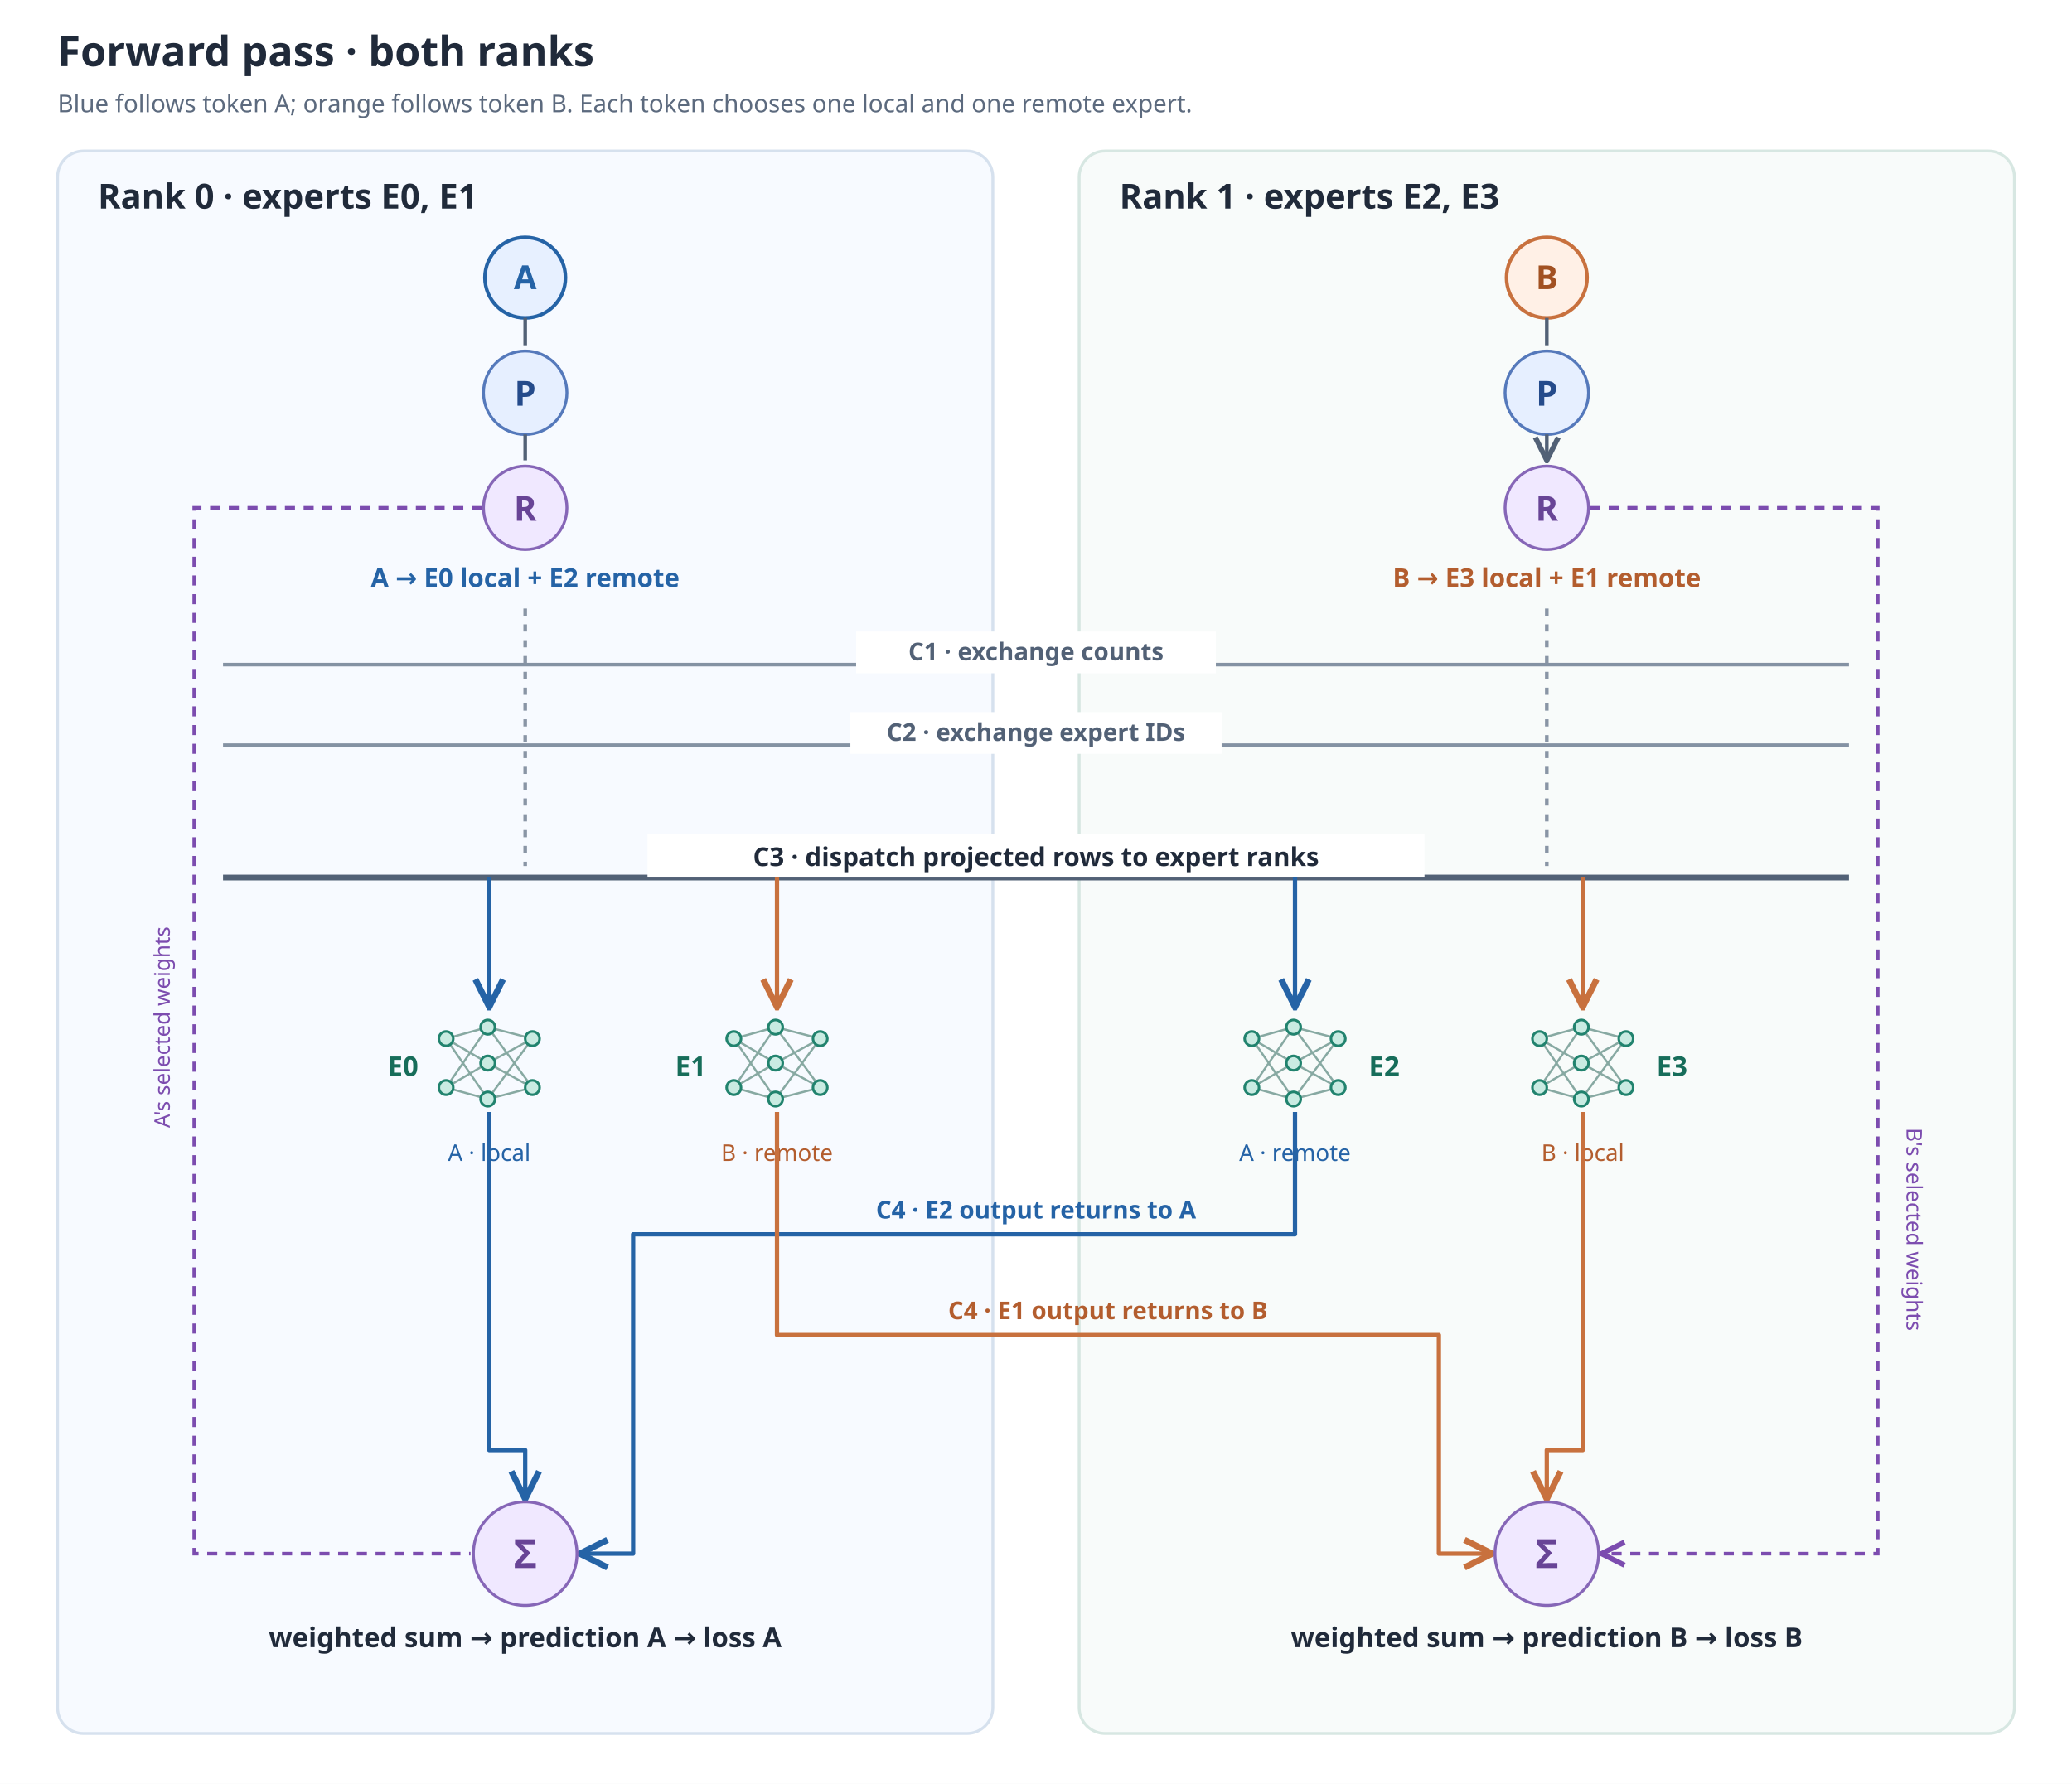
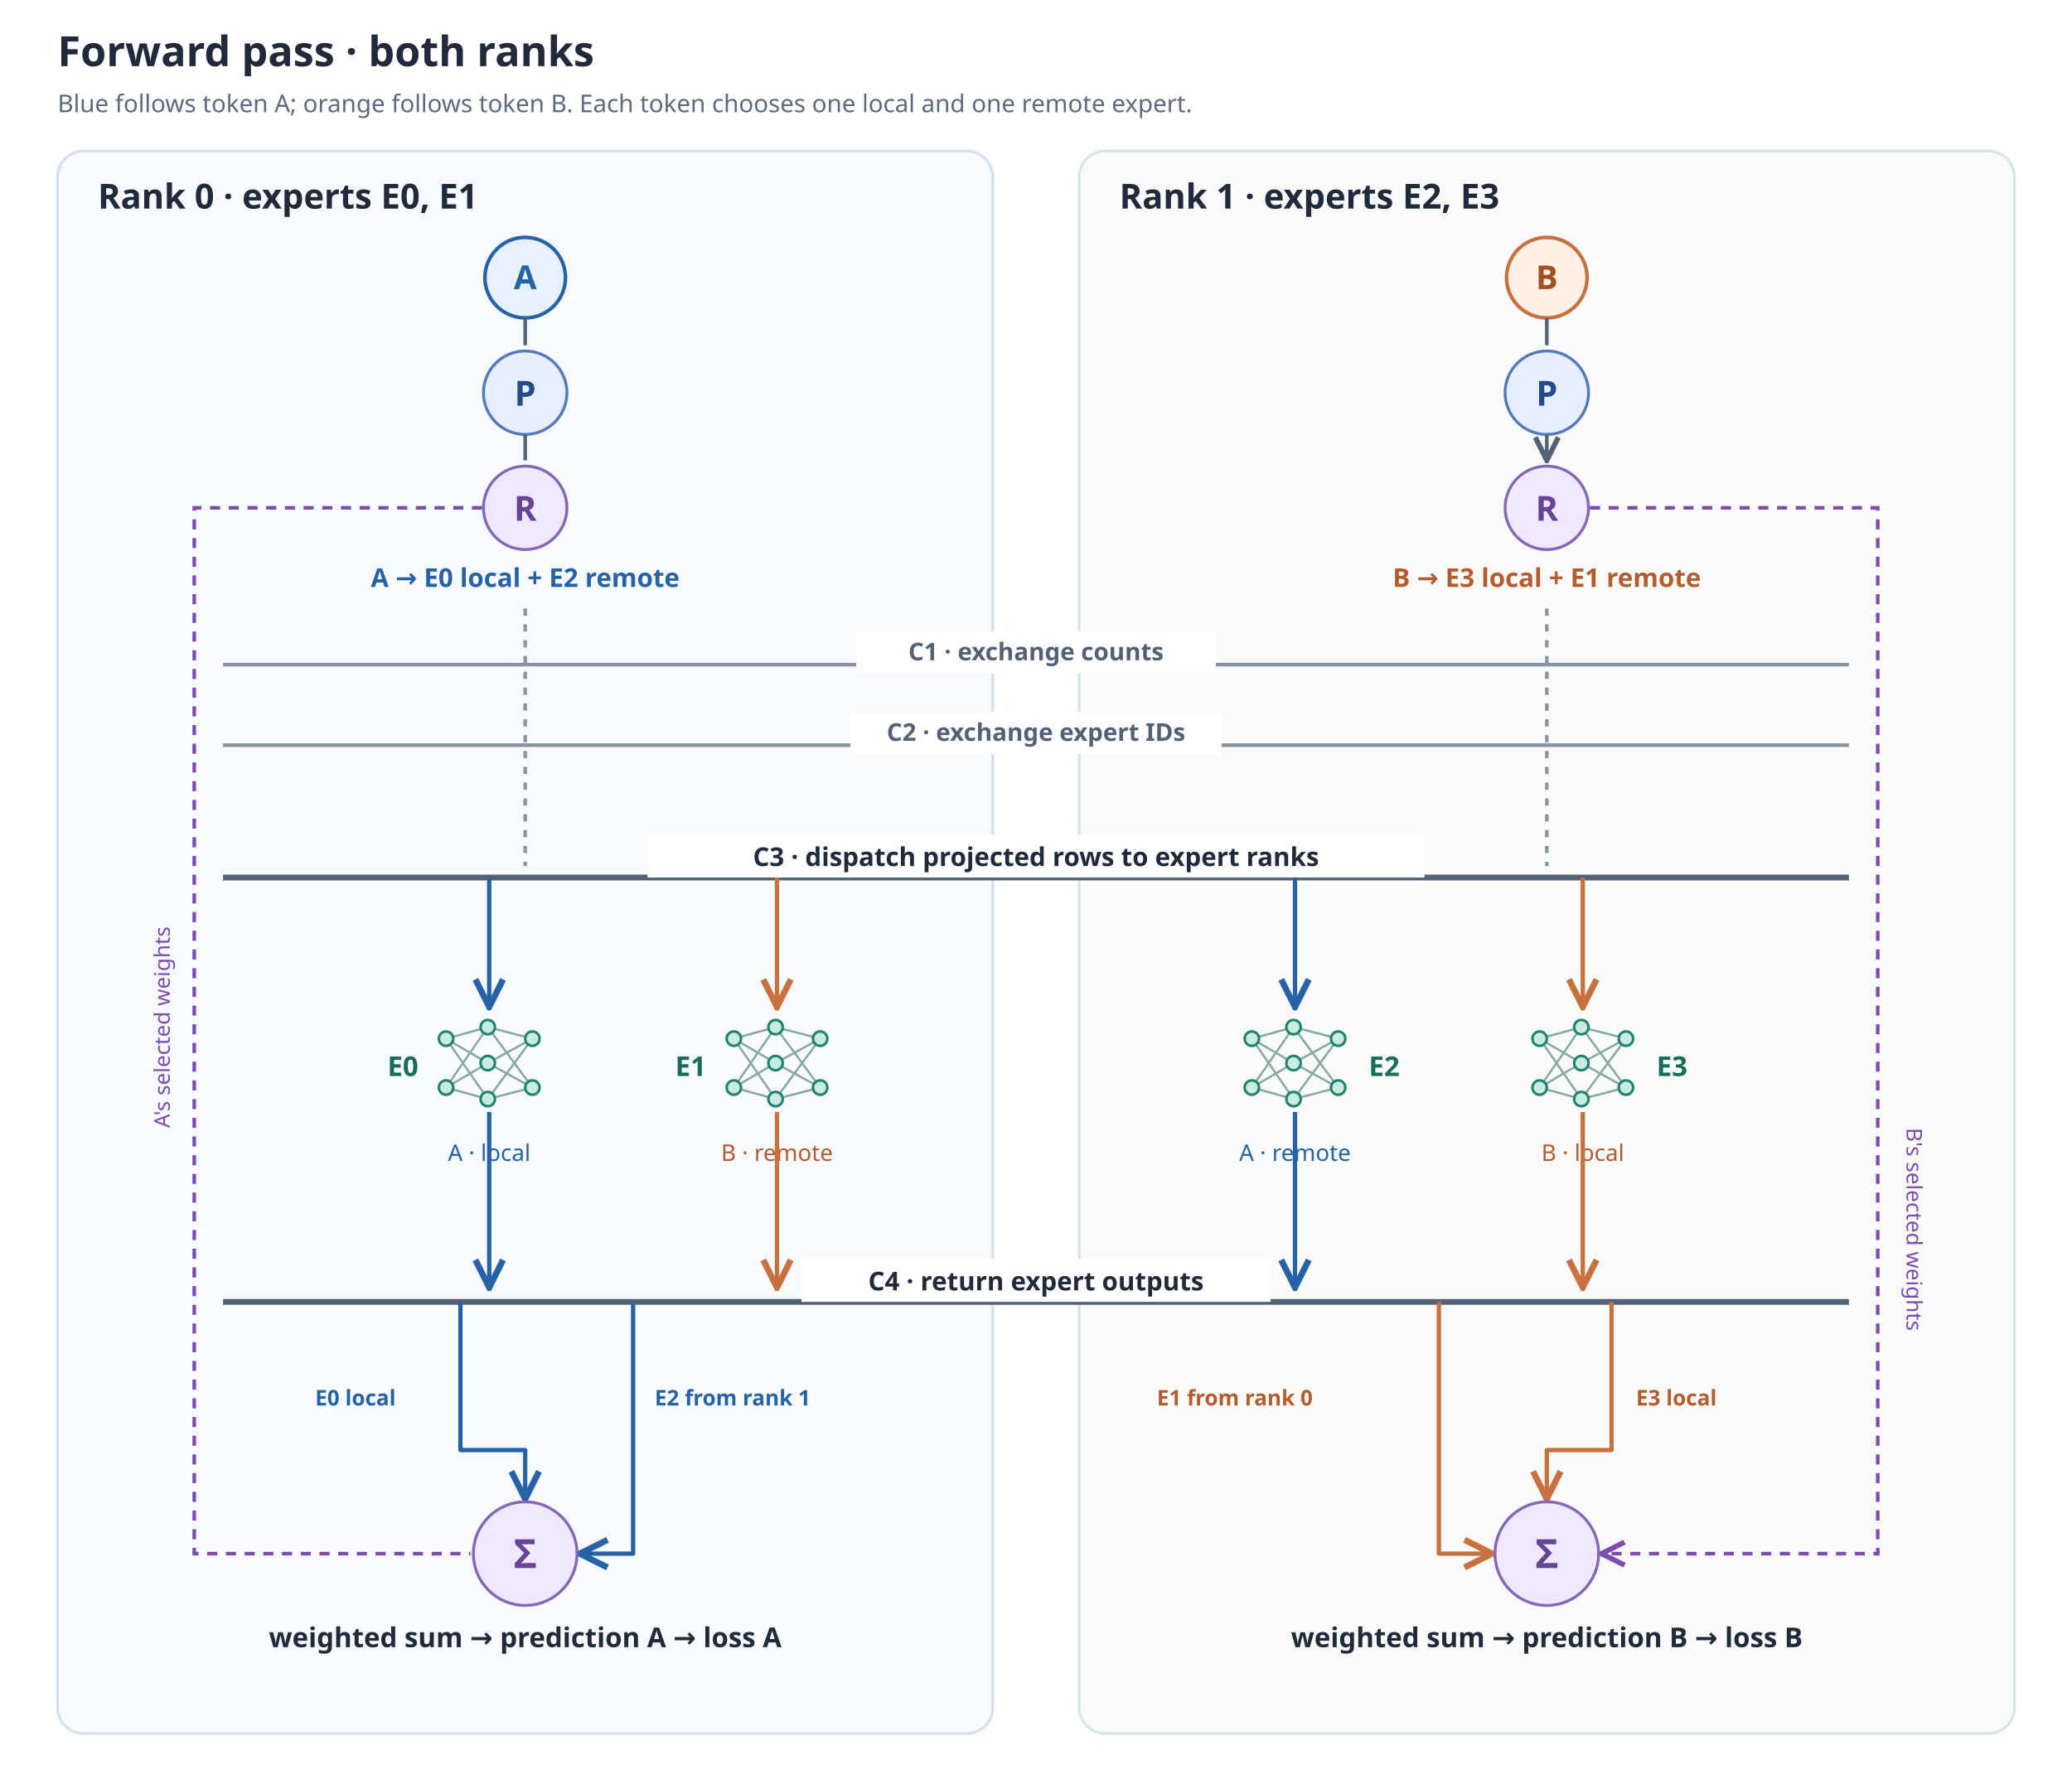
<svg xmlns="http://www.w3.org/2000/svg" xmlns:xlink="http://www.w3.org/1999/xlink" viewBox="0 0 1440 1240" role="img" aria-labelledby="title desc">
  <defs>
    <marker id="gray-arrow" viewBox="0 0 10 10" refX="9" refY="5" markerWidth="8" markerHeight="8" orient="auto-start-reverse">
      <path d="M1 1L9 5L1 9" fill="none" stroke="#526176" stroke-width="1.8" />
    </marker>
    <marker id="blue-arrow" viewBox="0 0 10 10" refX="9" refY="5" markerWidth="8" markerHeight="8" orient="auto">
      <path d="M1 1L9 5L1 9" fill="none" stroke="#2563a6" stroke-width="1.8" />
    </marker>
    <marker id="orange-arrow" viewBox="0 0 10 10" refX="9" refY="5" markerWidth="8" markerHeight="8" orient="auto">
      <path d="M1 1L9 5L1 9" fill="none" stroke="#c8713e" stroke-width="1.8" />
    </marker>
    <marker id="purple-arrow" viewBox="0 0 10 10" refX="9" refY="5" markerWidth="8" markerHeight="8" orient="auto">
      <path d="M1 1L9 5L1 9" fill="none" stroke="#7c4caf" stroke-width="1.8" />
    </marker>
    <symbol id="expert" viewBox="0 0 76 68">
      <g fill="none" stroke="#87a9a2" stroke-width="1.5">
        <path d="M8 17L37 9M8 17L37 34M8 17L37 59M8 51L37 9M8 51L37 34M8 51L37 59M37 9L68 17M37 9L68 51M37 34L68 17M37 34L68 51M37 59L68 17M37 59L68 51" />
      </g>
      <g fill="#c9ebe2" stroke="#21836e" stroke-width="1.8">
        <circle cx="8" cy="17" r="5" />
        <circle cx="8" cy="51" r="5" />
        <circle cx="37" cy="9" r="5" />
        <circle cx="37" cy="34" r="5" />
        <circle cx="37" cy="59" r="5" />
        <circle cx="68" cy="17" r="5" />
        <circle cx="68" cy="51" r="5" />
      </g>
    </symbol>
  </defs>
  <rect width="1440" height="1240" fill="#fff" />
  <text x="40" y="46" fill="#202a3a" font-family="system-ui,sans-serif" font-size="29" font-weight="700">Forward pass · both ranks</text>
  <text x="40" y="78" fill="#5c6a7e" font-family="system-ui,sans-serif" font-size="17">Blue follows token A; orange follows token B. Each token chooses one local and one remote expert.</text>
  <rect x="40" y="105" width="650" height="1100" rx="18" fill="#f7faff" stroke="#d6e1ee" stroke-width="2" />
  <rect x="750" y="105" width="650" height="1100" rx="18" fill="#f8fbfa" stroke="#d7e7e2" stroke-width="2" />
  <text x="68" y="145" fill="#202a3a" font-family="system-ui,sans-serif" font-size="24" font-weight="700">Rank 0 · experts E0, E1</text>
  <text x="778" y="145" fill="#202a3a" font-family="system-ui,sans-serif" font-size="24" font-weight="700">Rank 1 · experts E2, E3</text>
  <g font-family="system-ui,sans-serif" text-anchor="middle">
    <circle cx="365" cy="193" r="28" fill="#e7f0ff" stroke="#2563a6" stroke-width="2.5" />
    <text x="365" y="201" fill="#2563a6" font-size="23" font-weight="700">A</text>
    <circle cx="1075" cy="193" r="28" fill="#fff0e6" stroke="#c8713e" stroke-width="2.5" />
    <text x="1075" y="201" fill="#a25122" font-size="23" font-weight="700">B</text>
    <circle cx="365" cy="273" r="29" fill="#e6efff" stroke="#5579bb" stroke-width="2" />
    <text x="365" y="282" fill="#254b8b" font-size="24" font-weight="700">P</text>
    <circle cx="1075" cy="273" r="29" fill="#e6efff" stroke="#5579bb" stroke-width="2" />
    <text x="1075" y="282" fill="#254b8b" font-size="24" font-weight="700">P</text>
    <circle cx="365" cy="353" r="29" fill="#f0e8ff" stroke="#8666b7" stroke-width="2" />
    <text x="365" y="362" fill="#684496" font-size="24" font-weight="700">R</text>
    <circle cx="1075" cy="353" r="29" fill="#f0e8ff" stroke="#8666b7" stroke-width="2" />
    <text x="1075" y="362" fill="#684496" font-size="24" font-weight="700">R</text>
    <text x="365" y="408" fill="#2563a6" font-size="18" font-weight="700">A → E0 local + E2 remote</text>
    <text x="1075" y="408" fill="#b35d2e" font-size="18" font-weight="700">B → E3 local + E1 remote</text>
  </g>
  <g fill="none" stroke="#526176" stroke-width="2.5" marker-end="url(#gray-arrow)">
    <path d="M365 221V240M365 302V320M1075 221V240M1075 302V320" />
  </g>
  <g fill="none" stroke="#8492a3" stroke-width="2.5">
    <path d="M155 462H1285M155 518H1285" />
  </g>
  <g font-family="system-ui,sans-serif" text-anchor="middle" fill="#526176" font-size="17" font-weight="700">
    <rect x="595" y="439" width="250" height="29" fill="#fff" />
    <text x="720" y="459">C1 · exchange counts</text>
    <rect x="591" y="495" width="258" height="29" fill="#fff" />
    <text x="720" y="515">C2 · exchange expert IDs</text>
  </g>
  <path d="M365 423V602M1075 423V602" fill="none" stroke="#8995a5" stroke-width="2.5" stroke-dasharray="5 6" />
  <path d="M155 610H1285" fill="none" stroke="#526176" stroke-width="4" />
  <rect x="450" y="580" width="540" height="30" fill="#fff" />
  <text x="720" y="602" text-anchor="middle" fill="#202a3a" font-family="system-ui,sans-serif" font-size="18" font-weight="700">C3 · dispatch projected rows to expert ranks</text>
  <g fill="none" stroke-width="3" marker-end="url(#blue-arrow)">
    <path d="M340 610V700" stroke="#2563a6" />
    <path d="M900 610V700" stroke="#2563a6" />
  </g>
  <g fill="none" stroke-width="3" marker-end="url(#orange-arrow)">
    <path d="M540 610V700" stroke="#c8713e" />
    <path d="M1100 610V700" stroke="#c8713e" />
  </g>
  <g font-family="system-ui,sans-serif" text-anchor="middle">
    <text x="280" y="748" fill="#176d5a" font-size="19" font-weight="700">E0</text>
    <text x="480" y="748" fill="#176d5a" font-size="19" font-weight="700">E1</text>
    <text x="962" y="748" fill="#176d5a" font-size="19" font-weight="700">E2</text>
    <text x="1162" y="748" fill="#176d5a" font-size="19" font-weight="700">E3</text>
    <use xlink:href="#expert" x="302" y="705" width="76" height="68" />
    <use xlink:href="#expert" x="502" y="705" width="76" height="68" />
    <use xlink:href="#expert" x="862" y="705" width="76" height="68" />
    <use xlink:href="#expert" x="1062" y="705" width="76" height="68" />
    <text x="340" y="807" fill="#2563a6" font-size="16">A · local</text>
    <text x="540" y="807" fill="#b35d2e" font-size="16">B · remote</text>
    <text x="900" y="807" fill="#2563a6" font-size="16">A · remote</text>
    <text x="1100" y="807" fill="#b35d2e" font-size="16">B · local</text>
  </g>
+   <g fill="none" stroke-width="3" marker-end="url(#blue-arrow)">
+     <path d="M340 773V895" stroke="#2563a6" />
+     <path d="M900 773V895" stroke="#2563a6" />
+   </g>
+   <g fill="none" stroke-width="3" marker-end="url(#orange-arrow)">
+     <path d="M540 773V895" stroke="#c8713e" />
+     <path d="M1100 773V895" stroke="#c8713e" />
+   </g>
+   <path d="M155 905H1285" fill="none" stroke="#526176" stroke-width="4" />
+   <rect x="557" y="875" width="326" height="30" fill="#fff" />
+   <text x="720" y="897" text-anchor="middle" fill="#202a3a" font-family="system-ui,sans-serif" font-size="18" font-weight="700">C4 · return expert outputs</text>
  <g fill="none" stroke-width="3" stroke-linejoin="round">
-     <path d="M340 773V1008H365V1042" stroke="#2563a6" marker-end="url(#blue-arrow)" />
-     <path d="M900 773V858H440V1080H403" stroke="#2563a6" marker-end="url(#blue-arrow)" />
-     <path d="M1100 773V1008H1075V1042" stroke="#c8713e" marker-end="url(#orange-arrow)" />
-     <path d="M540 773V928H1000V1080H1037" stroke="#c8713e" marker-end="url(#orange-arrow)" />
+     <path d="M320 905V1008H365V1042" stroke="#2563a6" marker-end="url(#blue-arrow)" />
+     <path d="M440 905V1080H403" stroke="#2563a6" marker-end="url(#blue-arrow)" />
+     <path d="M1000 905V1080H1037" stroke="#c8713e" marker-end="url(#orange-arrow)" />
+     <path d="M1120 905V1008H1075V1042" stroke="#c8713e" marker-end="url(#orange-arrow)" />
  </g>
-   <text x="720" y="847" text-anchor="middle" fill="#2563a6" font-family="system-ui,sans-serif" font-size="17" font-weight="700">C4 · E2 output returns to A</text>
-   <text x="770" y="917" text-anchor="middle" fill="#b35d2e" font-family="system-ui,sans-serif" font-size="17" font-weight="700">C4 · E1 output returns to B</text>
+   <g font-family="system-ui,sans-serif" font-size="15" font-weight="700">
+     <text x="219" y="977" fill="#2563a6">E0 local</text>
+     <text x="455" y="977" fill="#2563a6">E2 from rank 1</text>
+     <text x="804" y="977" fill="#b35d2e">E1 from rank 0</text>
+     <text x="1137" y="977" fill="#b35d2e">E3 local</text>
+   </g>
  <path d="M335 353H135V1080H327M1105 353H1305V1080H1113" fill="none" stroke="#7c4caf" stroke-width="2.5" stroke-dasharray="7 6" marker-end="url(#purple-arrow)" />
  <text x="118" y="784" fill="#7c4caf" font-family="system-ui,sans-serif" font-size="15" transform="rotate(-90 118 784)">A's selected weights</text>
  <text x="1325" y="784" fill="#7c4caf" font-family="system-ui,sans-serif" font-size="15" transform="rotate(90 1325 784)">B's selected weights</text>
  <g font-family="system-ui,sans-serif" text-anchor="middle">
    <circle cx="365" cy="1080" r="36" fill="#f0e8ff" stroke="#8666b7" stroke-width="2" />
    <text x="365" y="1090" fill="#684496" font-size="28" font-weight="700">Σ</text>
    <circle cx="1075" cy="1080" r="36" fill="#f0e8ff" stroke="#8666b7" stroke-width="2" />
    <text x="1075" y="1090" fill="#684496" font-size="28" font-weight="700">Σ</text>
    <text x="365" y="1145" fill="#202a3a" font-size="19" font-weight="700">weighted sum → prediction A → loss A</text>
    <text x="1075" y="1145" fill="#202a3a" font-size="19" font-weight="700">weighted sum → prediction B → loss B</text>
  </g>
</svg>
